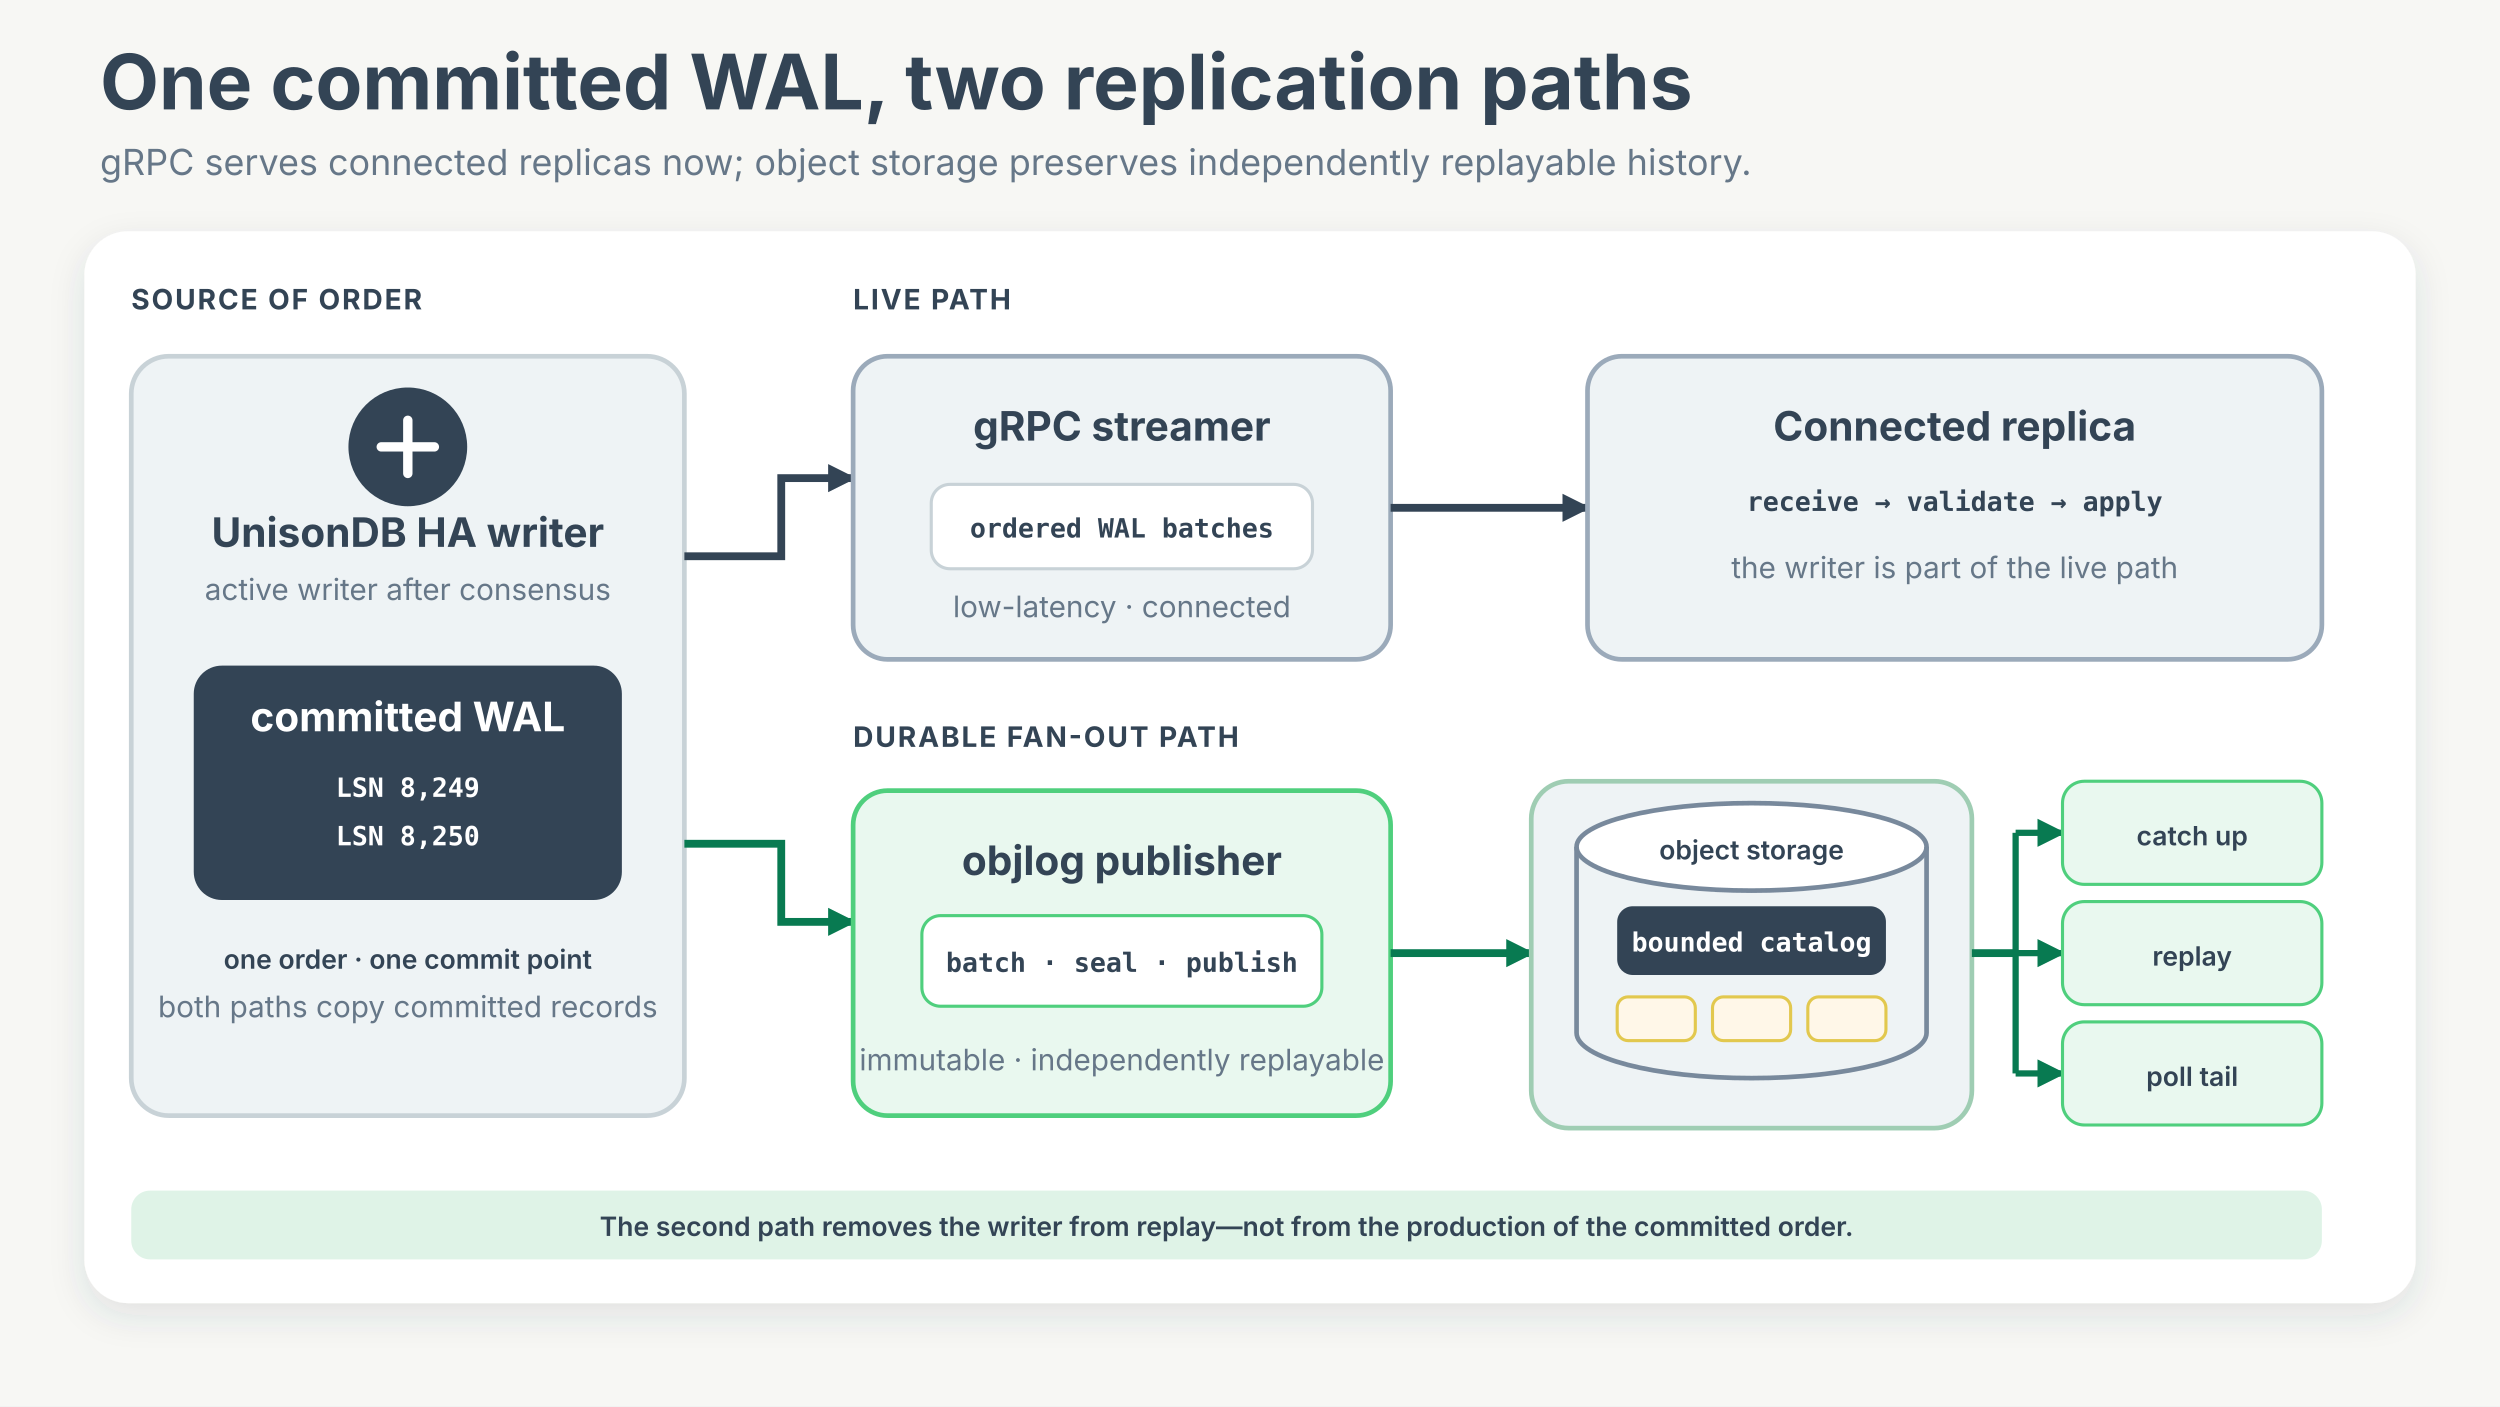
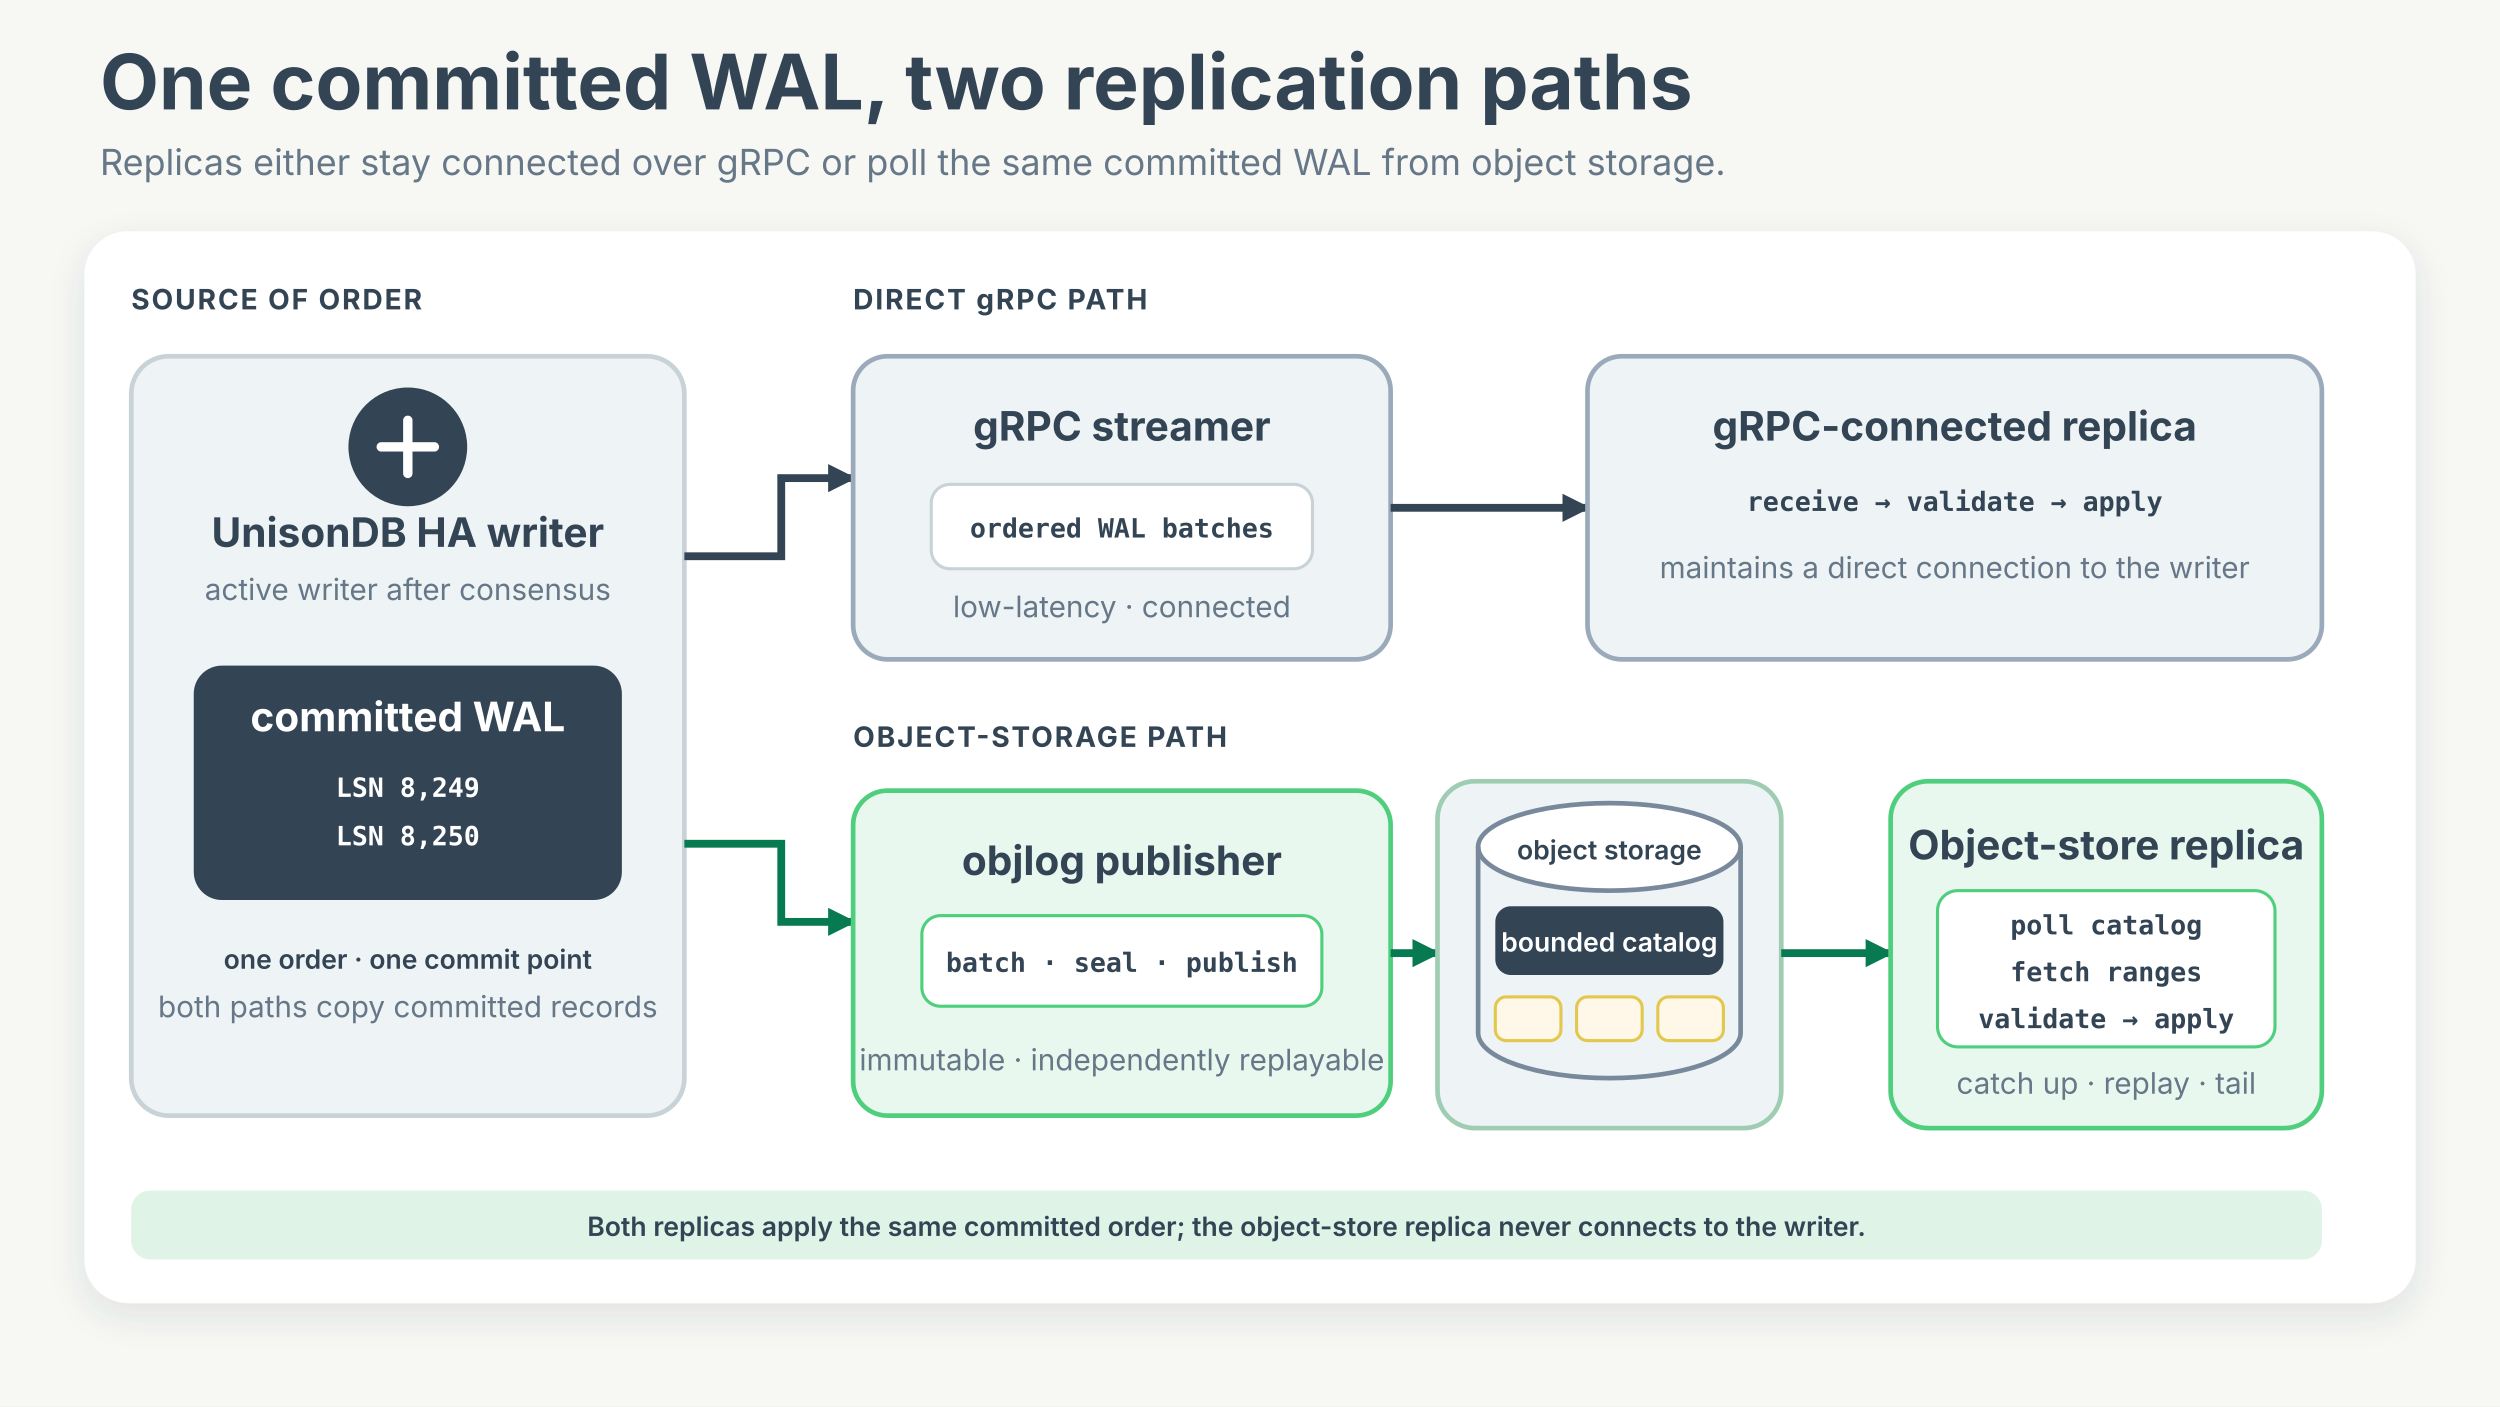
<svg xmlns="http://www.w3.org/2000/svg" width="1600" height="900" viewBox="0 0 1600 900" role="img" aria-labelledby="title desc">
  <defs>
    <filter id="shadow" x="-10%" y="-10%" width="120%" height="135%">
      <feDropShadow dx="0" dy="8" stdDeviation="11" flood-color="#334455" flood-opacity="0.12" />
    </filter>
    <marker id="arrowGreen" markerWidth="18" markerHeight="18" refX="16" refY="9" orient="auto" markerUnits="userSpaceOnUse">
      <path d="M0 0 18 9 0 18Z" fill="#087a51" />
    </marker>
    <marker id="arrowNavy" markerWidth="18" markerHeight="18" refX="16" refY="9" orient="auto" markerUnits="userSpaceOnUse">
      <path d="M0 0 18 9 0 18Z" fill="#334455" />
    </marker>
    <style>
      .title{font:700 49px Inter,ui-sans-serif,system-ui,sans-serif;fill:#334455}
      .subtitle{font:400 23px Inter,ui-sans-serif,system-ui,sans-serif;fill:#667788}
      .eye{font:700 18px Inter,ui-sans-serif,system-ui,sans-serif;letter-spacing:1.2px;fill:#334455}
      .label{font:700 26px Inter,ui-sans-serif,system-ui,sans-serif;fill:#334455}
      .meta{font:400 19px Inter,ui-sans-serif,system-ui,sans-serif;fill:#667788}
      .small{font:600 17px Inter,ui-sans-serif,system-ui,sans-serif;fill:#334455}
      .mono{font:600 17px ui-monospace,SFMono-Regular,Menlo,monospace;fill:#334455}
      .white{fill:#fff}
    </style>
  </defs>
  <rect width="1600" height="900" fill="#f7f7f4" />
  <text x="64" y="70" class="title">One committed WAL, two replication paths</text>
-   <text x="64" y="112" class="subtitle">gRPC serves connected replicas now; object storage preserves independently replayable history.</text>
+   <text x="64" y="112" class="subtitle">Replicas either stay connected over gRPC or poll the same committed WAL from object storage.</text>
  <rect x="54" y="148" width="1492" height="686" rx="28" fill="#fff" filter="url(#shadow)" />
  <text x="84" y="198" class="eye">SOURCE OF ORDER</text>
  <rect x="84" y="228" width="354" height="486" rx="24" fill="#eef3f5" stroke="#c8d2d7" stroke-width="3" />
  <circle cx="261" cy="286" r="38" fill="#334455" />
  <path d="M244 286H278M261 269V303" stroke="#fff" stroke-width="6" stroke-linecap="round" />
  <text x="261" y="350" class="label" text-anchor="middle">UnisonDB HA writer</text>
  <text x="261" y="384" class="meta" text-anchor="middle">active writer after consensus</text>
  <rect x="124" y="426" width="274" height="150" rx="18" fill="#334455" />
  <text x="261" y="468" class="label white" text-anchor="middle">committed WAL</text>
  <text x="261" y="510" class="mono white" text-anchor="middle">LSN 8,249</text>
  <text x="261" y="541" class="mono white" text-anchor="middle">LSN 8,250</text>
  <text x="261" y="620" class="small" text-anchor="middle">one order · one commit point</text>
  <text x="261" y="651" class="meta" text-anchor="middle">both paths copy committed records</text>
-   <text x="546" y="198" class="eye">LIVE PATH</text>
+   <text x="546" y="198" class="eye">DIRECT gRPC PATH</text>
  <path d="M438 356H500V306H546" fill="none" stroke="#334455" stroke-width="5" marker-end="url(#arrowNavy)" />
  <rect x="546" y="228" width="344" height="194" rx="22" fill="#eef3f5" stroke="#9baaba" stroke-width="3" />
  <text x="718" y="282" class="label" text-anchor="middle">gRPC streamer</text>
  <rect x="596" y="310" width="244" height="54" rx="12" fill="#fff" stroke="#c8d2d7" stroke-width="2" />
  <text x="718" y="344" class="mono" text-anchor="middle">ordered WAL batches</text>
  <text x="718" y="395" class="meta" text-anchor="middle">low-latency · connected</text>
  <path d="M890 325H1016" fill="none" stroke="#334455" stroke-width="5" marker-end="url(#arrowNavy)" />
  <rect x="1016" y="228" width="470" height="194" rx="22" fill="#eef3f5" stroke="#9baaba" stroke-width="3" />
-   <text x="1251" y="282" class="label" text-anchor="middle">Connected replica</text>
+   <text x="1251" y="282" class="label" text-anchor="middle">gRPC-connected replica</text>
  <text x="1251" y="327" class="mono" text-anchor="middle">receive → validate → apply</text>
-   <text x="1251" y="370" class="meta" text-anchor="middle">the writer is part of the live path</text>
-   <text x="546" y="478" class="eye">DURABLE FAN-OUT PATH</text>
+   <text x="1251" y="370" class="meta" text-anchor="middle">maintains a direct connection to the writer</text>
+   <text x="546" y="478" class="eye">OBJECT-STORAGE PATH</text>
  <path d="M438 540H500V590H546" fill="none" stroke="#087a51" stroke-width="5" marker-end="url(#arrowGreen)" />
  <rect x="546" y="506" width="344" height="208" rx="22" fill="#e9f8ef" stroke="#4fcf7d" stroke-width="3" />
  <text x="718" y="560" class="label" text-anchor="middle">objlog publisher</text>
  <rect x="590" y="586" width="256" height="58" rx="12" fill="#fff" stroke="#4fcf7d" stroke-width="2" />
  <text x="718" y="622" class="mono" text-anchor="middle">batch · seal · publish</text>
  <text x="718" y="685" class="meta" text-anchor="middle">immutable · independently replayable</text>
-   <path d="M890 610H980" fill="none" stroke="#087a51" stroke-width="5" marker-end="url(#arrowGreen)" />
-   <rect x="980" y="500" width="282" height="222" rx="24" fill="#eef3f5" stroke="#9fcdb3" stroke-width="3" />
-   <ellipse cx="1121" cy="542" rx="112" ry="28" fill="#fff" stroke="#78899c" stroke-width="3" />
-   <path d="M1009 542V661C1009 677 1059 690 1121 690S1233 677 1233 661V542" fill="none" stroke="#78899c" stroke-width="3" />
-   <text x="1121" y="550" class="small" text-anchor="middle">object storage</text>
-   <rect x="1035" y="580" width="172" height="44" rx="10" fill="#334455" />
-   <text x="1121" y="609" class="mono white" text-anchor="middle">bounded catalog</text>
-   <rect x="1035" y="638" width="50" height="28" rx="7" fill="#fff7e8" stroke="#e2c84e" stroke-width="2" />
-   <rect x="1096" y="638" width="50" height="28" rx="7" fill="#fff7e8" stroke="#e2c84e" stroke-width="2" />
-   <rect x="1157" y="638" width="50" height="28" rx="7" fill="#fff7e8" stroke="#e2c84e" stroke-width="2" />
-   <path d="M1262 610H1290" fill="none" stroke="#087a51" stroke-width="5" />
-   <path d="M1290 533V687" fill="none" stroke="#087a51" stroke-width="4" />
-   <path d="M1290 533H1320" fill="none" stroke="#087a51" stroke-width="4" marker-end="url(#arrowGreen)" />
-   <path d="M1290 610H1320" fill="none" stroke="#087a51" stroke-width="4" marker-end="url(#arrowGreen)" />
-   <path d="M1290 687H1320" fill="none" stroke="#087a51" stroke-width="4" marker-end="url(#arrowGreen)" />
-   <rect x="1320" y="500" width="166" height="66" rx="14" fill="#e9f8ef" stroke="#4fcf7d" stroke-width="2" />
-   <text x="1403" y="541" class="small" text-anchor="middle">catch up</text>
-   <rect x="1320" y="577" width="166" height="66" rx="14" fill="#e9f8ef" stroke="#4fcf7d" stroke-width="2" />
-   <text x="1403" y="618" class="small" text-anchor="middle">replay</text>
-   <rect x="1320" y="654" width="166" height="66" rx="14" fill="#e9f8ef" stroke="#4fcf7d" stroke-width="2" />
-   <text x="1403" y="695" class="small" text-anchor="middle">poll tail</text>
+   <path d="M890 610H920" fill="none" stroke="#087a51" stroke-width="5" marker-end="url(#arrowGreen)" />
+   <rect x="920" y="500" width="220" height="222" rx="24" fill="#eef3f5" stroke="#9fcdb3" stroke-width="3" />
+   <ellipse cx="1030" cy="542" rx="84" ry="28" fill="#fff" stroke="#78899c" stroke-width="3" />
+   <path d="M946 542V661C946 677 984 690 1030 690S1114 677 1114 661V542" fill="none" stroke="#78899c" stroke-width="3" />
+   <text x="1030" y="550" class="small" text-anchor="middle">object storage</text>
+   <rect x="957" y="580" width="146" height="44" rx="10" fill="#334455" />
+   <text x="1030" y="609" class="small white" text-anchor="middle">bounded catalog</text>
+   <rect x="957" y="638" width="42" height="28" rx="7" fill="#fff7e8" stroke="#e2c84e" stroke-width="2" />
+   <rect x="1009" y="638" width="42" height="28" rx="7" fill="#fff7e8" stroke="#e2c84e" stroke-width="2" />
+   <rect x="1061" y="638" width="42" height="28" rx="7" fill="#fff7e8" stroke="#e2c84e" stroke-width="2" />
+   <path d="M1140 610H1210" fill="none" stroke="#087a51" stroke-width="5" marker-end="url(#arrowGreen)" />
+   <rect x="1210" y="500" width="276" height="222" rx="24" fill="#e9f8ef" stroke="#4fcf7d" stroke-width="3" />
+   <text x="1348" y="550" class="label" text-anchor="middle">Object-store replica</text>
+   <rect x="1240" y="570" width="216" height="100" rx="13" fill="#fff" stroke="#4fcf7d" stroke-width="2" />
+   <text x="1348" y="598" class="mono" text-anchor="middle">poll catalog</text>
+   <text x="1348" y="628" class="mono" text-anchor="middle">fetch ranges</text>
+   <text x="1348" y="658" class="mono" text-anchor="middle">validate → apply</text>
+   <text x="1348" y="700" class="meta" text-anchor="middle">catch up · replay · tail</text>
  <rect x="84" y="762" width="1402" height="44" rx="12" fill="#dff3e7" />
-   <text x="785" y="791" class="small" text-anchor="middle">The second path removes the writer from replay—not from the production of the committed order.</text>
+   <text x="785" y="791" class="small" text-anchor="middle">Both replicas apply the same committed order; the object-store replica never connects to the writer.</text>
</svg>
